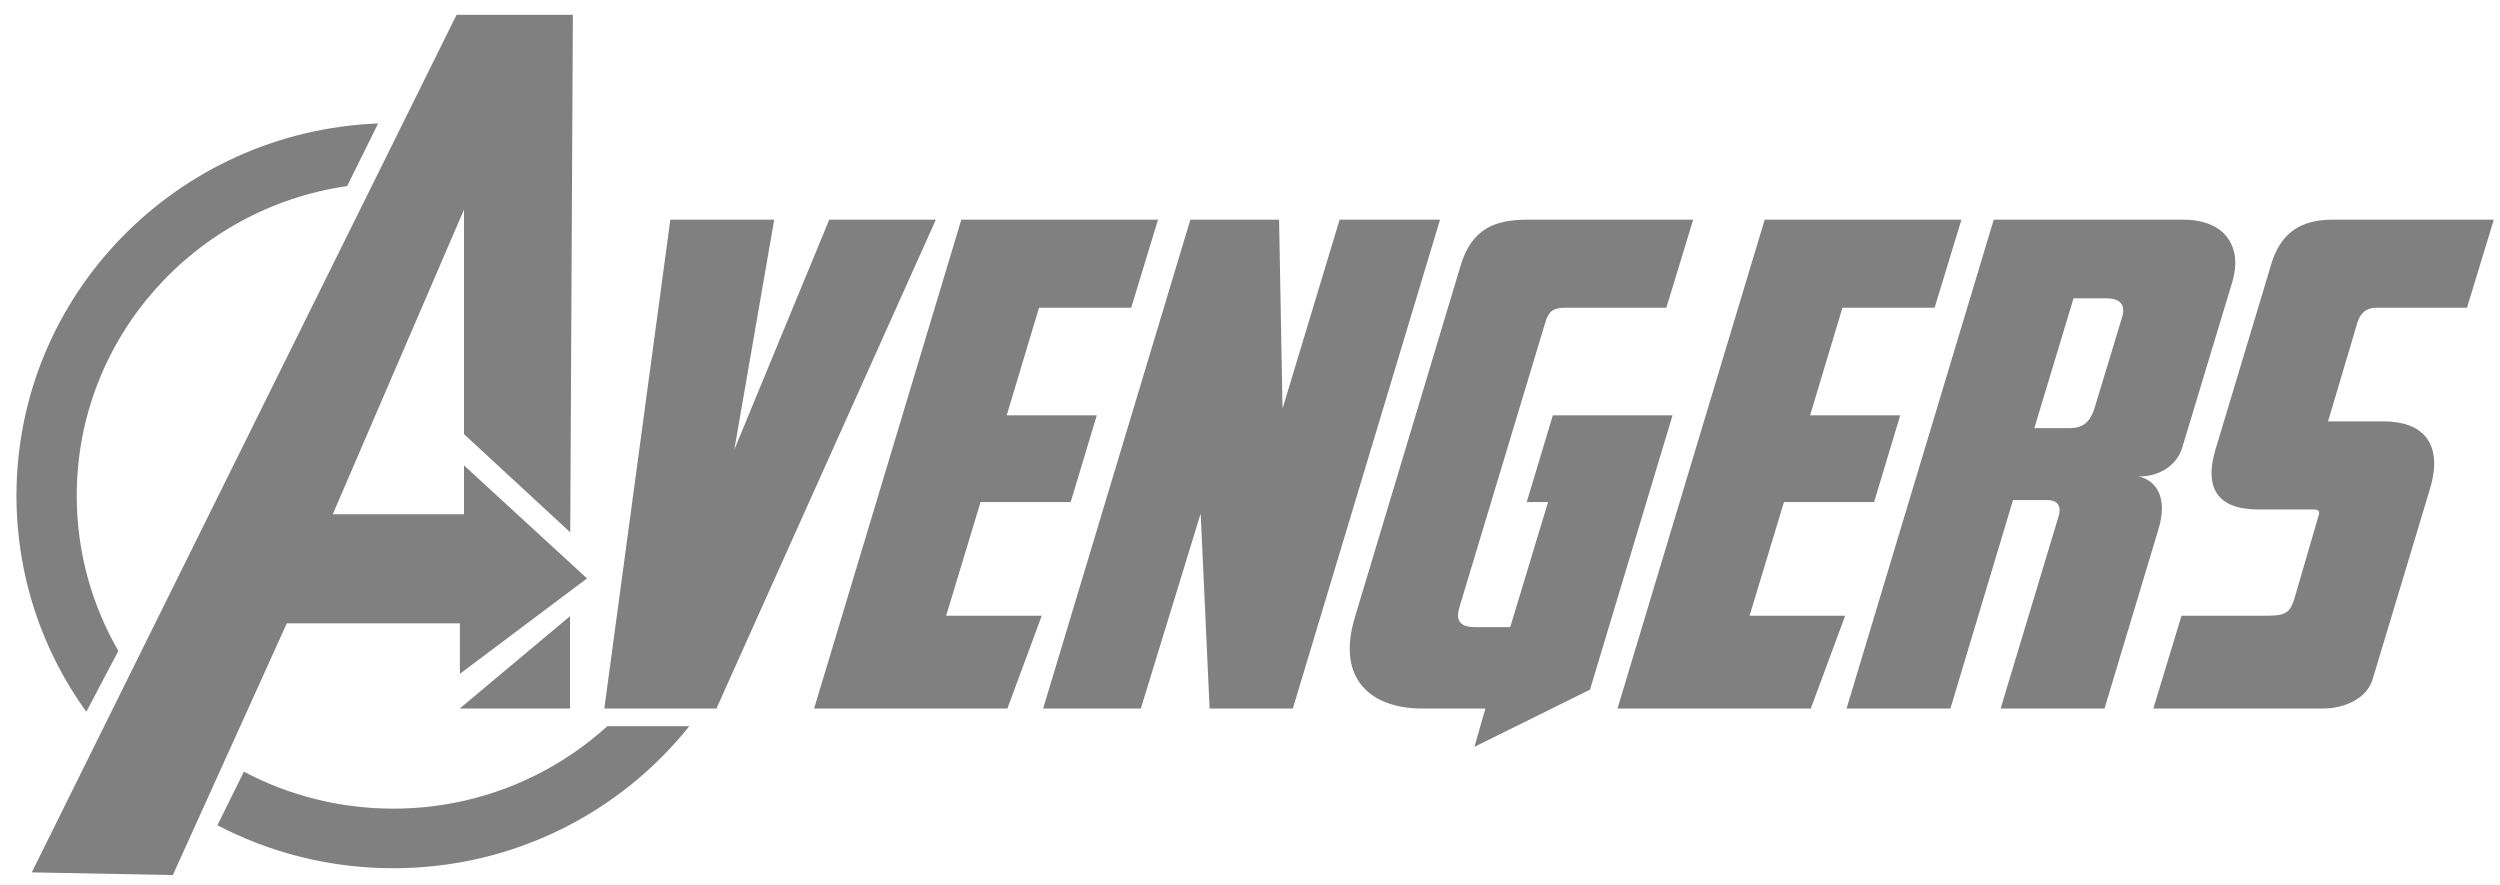
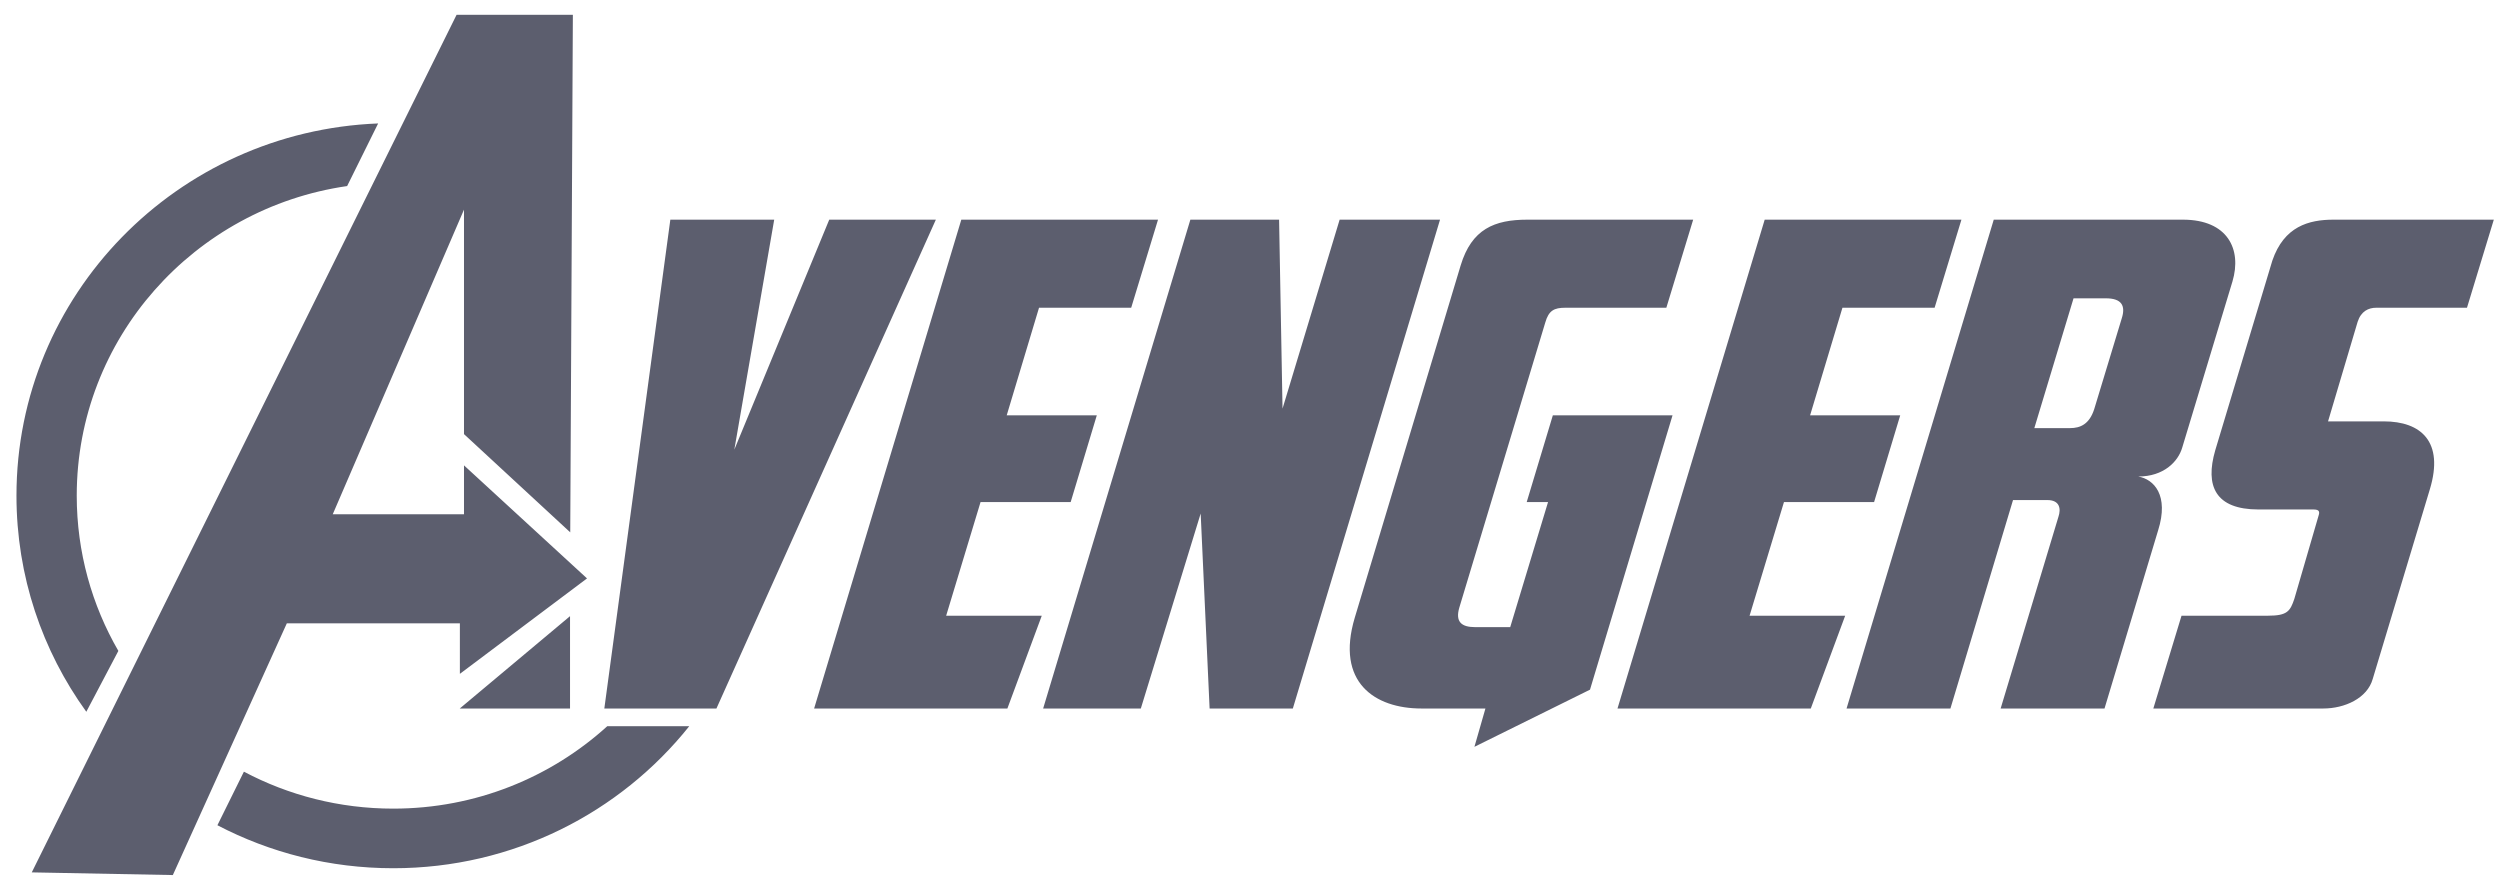
<svg xmlns="http://www.w3.org/2000/svg" width="82" height="29" viewBox="0 0 82 29" fill="none">
-   <path d="M27.199 7.205L24.086 14.748L25.394 7.205H21.987L19.822 23.239H23.499L30.696 7.205H27.199ZM32.162 16.468H35.118L35.975 13.623H33.02L34.08 10.094H37.103L37.983 7.205H31.531L26.703 23.239H33.042L34.17 20.195H31.034L32.162 16.468ZM12.899 26.523C11.128 26.523 9.46 26.084 8 25.311L7.131 27.068C8.853 27.968 10.816 28.478 12.899 28.478C16.837 28.478 20.344 26.656 22.608 23.819H19.919C18.071 25.497 15.607 26.523 12.899 26.523ZM15.084 20.445V22.102L19.254 18.972L15.219 15.264V16.868H10.914L15.219 6.876V14.239L18.704 17.461L18.79 0.485H14.976L1.042 28.614L5.669 28.702L9.408 20.445H15.084ZM3.882 21.35C3.014 19.849 2.517 18.111 2.517 16.258C2.517 11.098 6.369 6.827 11.386 6.103L12.403 4.049C5.807 4.307 0.54 9.674 0.54 16.258C0.54 18.901 1.388 21.347 2.831 23.346L3.882 21.35ZM18.697 23.239V20.21L15.08 23.239H18.697ZM70.133 15.63C70.968 15.63 71.442 15.145 71.577 14.681L73.224 9.234C73.54 8.175 73.066 7.205 71.6 7.205H65.395L60.567 23.239H63.974L66.027 16.402H67.155C67.561 16.402 67.606 16.689 67.516 16.953L65.621 23.239H69.028L70.787 17.394C71.148 16.247 70.652 15.718 70.133 15.63ZM69.592 10.447L68.689 13.424C68.531 13.91 68.238 14.042 67.9 14.042H66.726L68.012 9.785H69.073C69.592 9.785 69.727 10.028 69.592 10.447ZM43.94 7.205L42.067 13.402L41.954 7.205H39.044L34.215 23.239H37.419L39.382 16.843L39.675 23.239H42.405L47.233 7.205H43.94ZM77.939 10.094H80.917L81.797 7.205H76.54C75.728 7.205 74.916 7.425 74.532 8.55L72.66 14.77C72.321 15.939 72.66 16.711 74.081 16.711H75.886C76.089 16.711 76.089 16.799 76.044 16.931L75.254 19.644C75.119 20.041 75.029 20.195 74.397 20.195H71.554L70.629 23.239H76.202C76.901 23.239 77.646 22.908 77.826 22.268L79.699 16.049C80.173 14.483 79.406 13.821 78.187 13.821H76.36L77.33 10.557C77.443 10.204 77.691 10.094 77.939 10.094ZM50.933 13.623L50.076 16.468H50.776L49.535 20.57H48.384C47.933 20.57 47.73 20.394 47.865 19.931L50.685 10.579C50.798 10.182 50.979 10.094 51.34 10.094H54.656L55.536 7.205H50.099C49.016 7.205 48.271 7.514 47.91 8.705L44.436 20.261C43.804 22.379 45.09 23.239 46.624 23.239H48.722L48.361 24.496L52.152 22.621L54.859 13.623H50.933V13.623ZM58.514 16.468H61.47L62.327 13.623H59.371L60.432 10.094H63.455L64.335 7.205H57.882L53.054 23.239H59.394L60.522 20.195H57.386L58.514 16.468Z" fill="grey" />
+   <path d="M27.199 7.205L24.086 14.748L25.394 7.205H21.987L19.822 23.239H23.499L30.696 7.205H27.199ZM32.162 16.468H35.118L35.975 13.623H33.02L34.08 10.094H37.103L37.983 7.205H31.531L26.703 23.239H33.042L34.17 20.195H31.034L32.162 16.468ZM12.899 26.523C11.128 26.523 9.46 26.084 8 25.311L7.131 27.068C8.853 27.968 10.816 28.478 12.899 28.478C16.837 28.478 20.344 26.656 22.608 23.819H19.919C18.071 25.497 15.607 26.523 12.899 26.523ZM15.084 20.445V22.102L19.254 18.972L15.219 15.264V16.868H10.914L15.219 6.876V14.239L18.704 17.461L18.79 0.485H14.976L1.042 28.614L5.669 28.702L9.408 20.445H15.084ZM3.882 21.35C3.014 19.849 2.517 18.111 2.517 16.258C2.517 11.098 6.369 6.827 11.386 6.103L12.403 4.049C5.807 4.307 0.54 9.674 0.54 16.258C0.54 18.901 1.388 21.347 2.831 23.346L3.882 21.35ZM18.697 23.239V20.21L15.08 23.239H18.697ZM70.133 15.63C70.968 15.63 71.442 15.145 71.577 14.681L73.224 9.234C73.54 8.175 73.066 7.205 71.6 7.205H65.395L60.567 23.239H63.974L66.027 16.402H67.155C67.561 16.402 67.606 16.689 67.516 16.953L65.621 23.239H69.028L70.787 17.394C71.148 16.247 70.652 15.718 70.133 15.63ZM69.592 10.447L68.689 13.424C68.531 13.91 68.238 14.042 67.9 14.042H66.726L68.012 9.785H69.073C69.592 9.785 69.727 10.028 69.592 10.447ZM43.94 7.205L42.067 13.402L41.954 7.205H39.044L34.215 23.239H37.419L39.382 16.843L39.675 23.239H42.405L47.233 7.205H43.94ZM77.939 10.094H80.917L81.797 7.205H76.54C75.728 7.205 74.916 7.425 74.532 8.55L72.66 14.77C72.321 15.939 72.66 16.711 74.081 16.711H75.886C76.089 16.711 76.089 16.799 76.044 16.931L75.254 19.644C75.119 20.041 75.029 20.195 74.397 20.195H71.554L70.629 23.239H76.202C76.901 23.239 77.646 22.908 77.826 22.268L79.699 16.049C80.173 14.483 79.406 13.821 78.187 13.821H76.36L77.33 10.557C77.443 10.204 77.691 10.094 77.939 10.094ZM50.933 13.623L50.076 16.468H50.776L49.535 20.57H48.384C47.933 20.57 47.73 20.394 47.865 19.931L50.685 10.579C50.798 10.182 50.979 10.094 51.34 10.094H54.656L55.536 7.205H50.099C49.016 7.205 48.271 7.514 47.91 8.705L44.436 20.261C43.804 22.379 45.09 23.239 46.624 23.239H48.722L48.361 24.496L52.152 22.621L54.859 13.623H50.933V13.623ZM58.514 16.468H61.47L62.327 13.623H59.371L60.432 10.094H63.455L64.335 7.205H57.882L53.054 23.239H59.394L60.522 20.195H57.386L58.514 16.468Z" fill="#5c5e6e" />
</svg>
